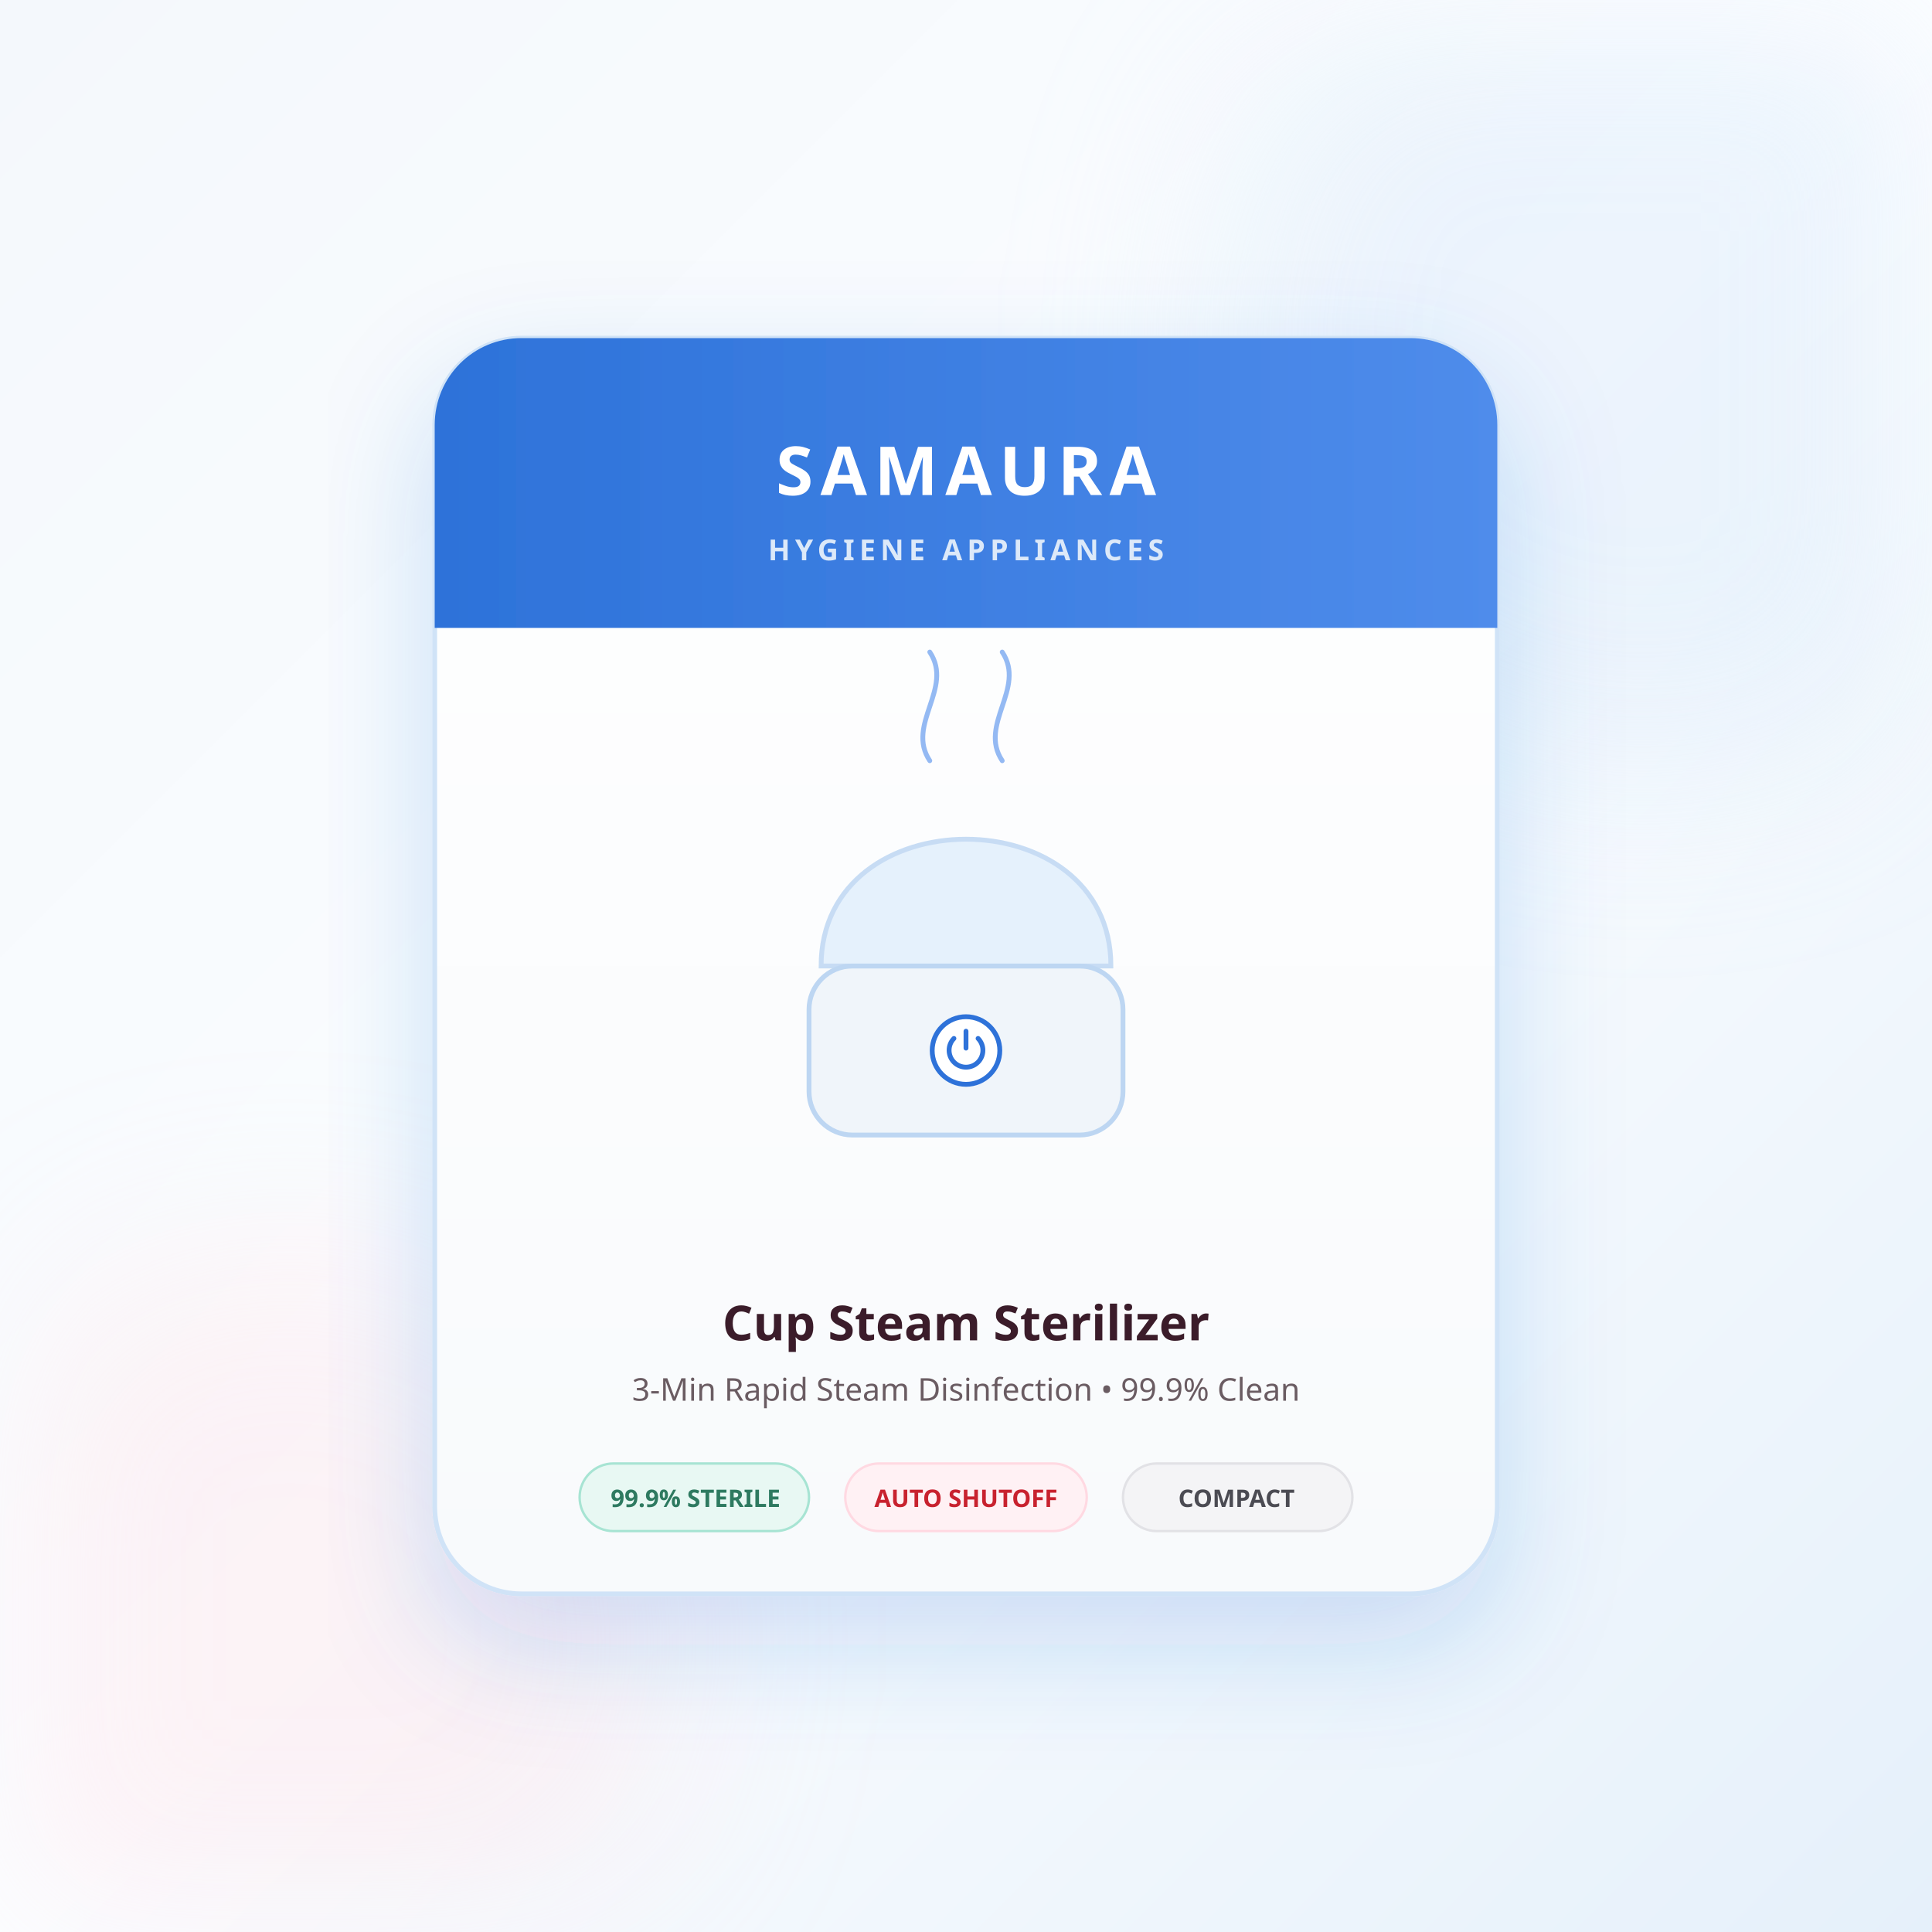
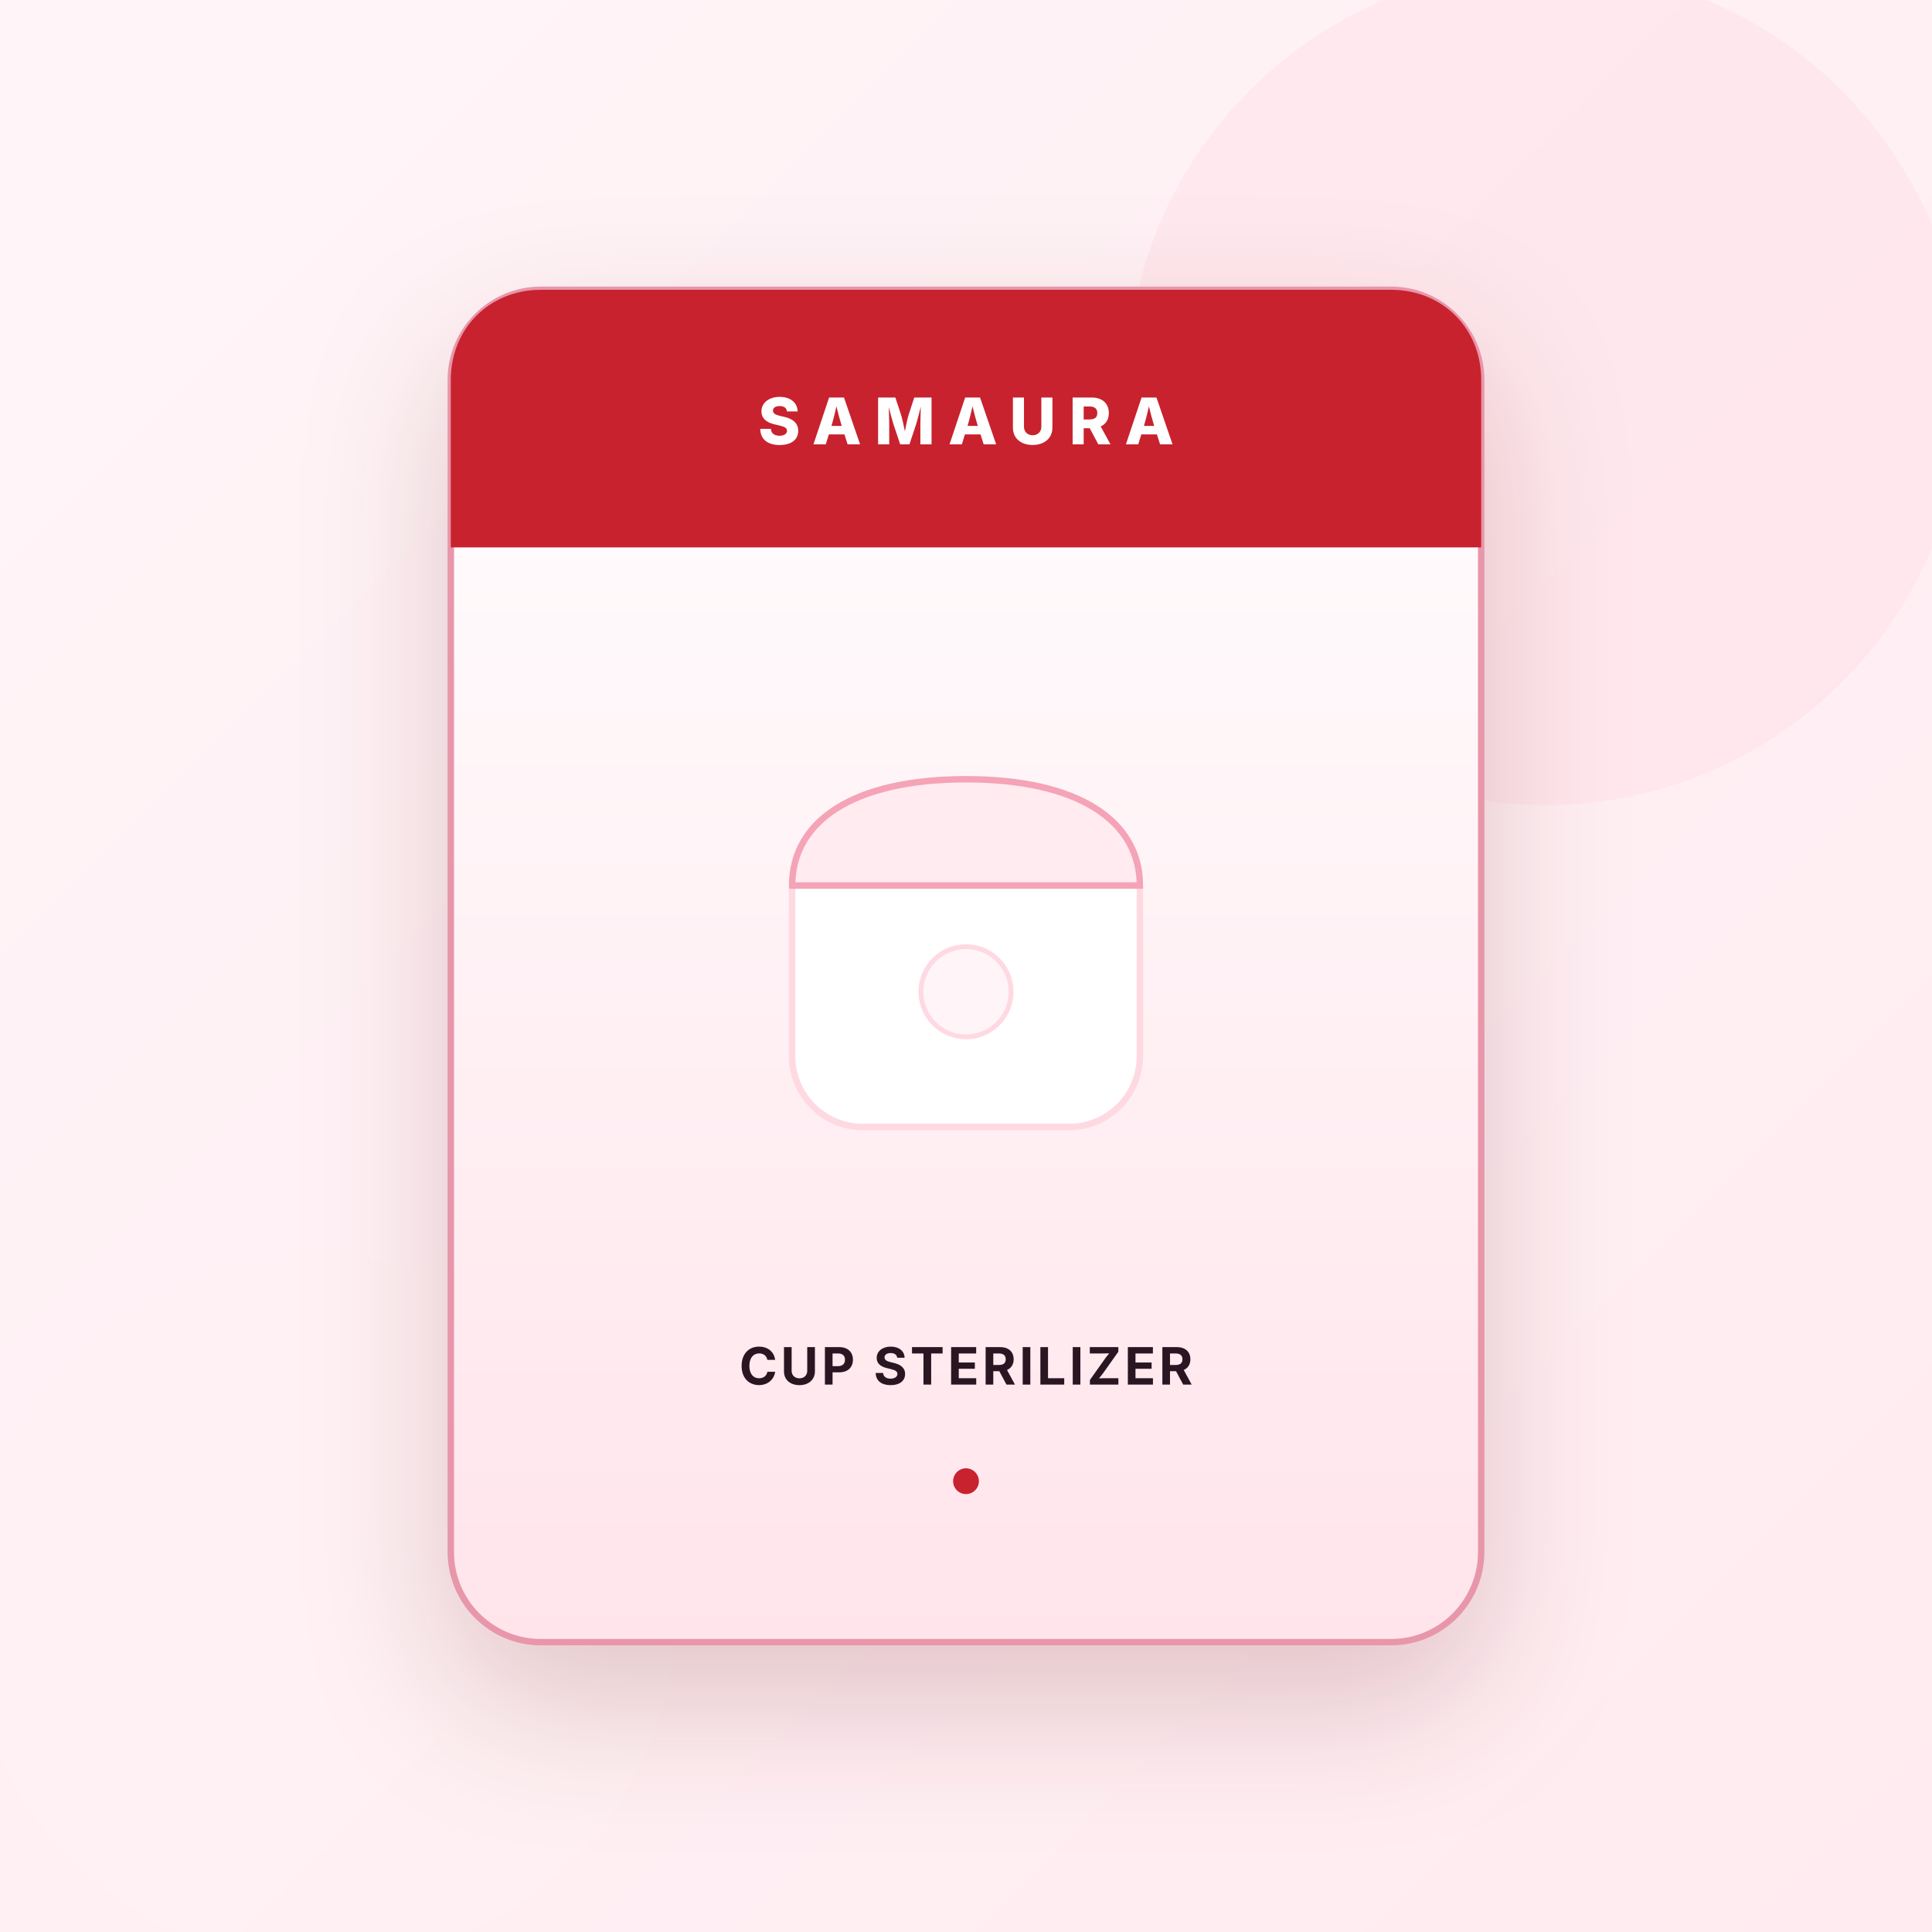
- <svg xmlns="http://www.w3.org/2000/svg" viewBox="0 0 800 800" width="800" height="800">
+ <svg xmlns="http://www.w3.org/2000/svg" viewBox="0 0 600 600" width="600" height="600">
  <defs>
-     <linearGradient id="bg" x1="0%" y1="0%" x2="1" y2="1">
-       <stop offset="0%" stop-color="#F4F8FC" />
-       <stop offset="50%" stop-color="#FBFDFF" />
-       <stop offset="1" stop-color="#E5F0FA" />
+     <linearGradient id="bg_ste" x1="0" y1="0" x2="1" y2="1">
+       <stop offset="0" stop-color="#FFF5F8" />
+       <stop offset="1" stop-color="#FFEBF0" />
    </linearGradient>
-     <linearGradient id="packGrad" x1="0%" y1="0%" x2="0%" y2="1">
-       <stop offset="0%" stop-color="#FFFFFF" />
-       <stop offset="1" stop-color="#F8FAFC" />
+     <linearGradient id="box_ste" x1="0" y1="0" x2="0" y2="1">
+       <stop offset="0" stop-color="#FFFFFF" />
+       <stop offset="1" stop-color="#FFE4EB" />
    </linearGradient>
-     <linearGradient id="blueGrad" x1="0%" y1="0%" x2="1" y2="0%">
-       <stop offset="0%" stop-color="#2D72D9" />
-       <stop offset="1" stop-color="#4F8CEB" />
-     </linearGradient>
-     <filter id="shadow" x="-10%" y="-10%" width="130%" height="130%">
-       <feDropShadow dx="0" dy="20" stdDeviation="25" flood-color="#2D72D9" flood-opacity="0.2" />
+     <filter id="sh_ste" x="-15%" y="-15%" width="135%" height="135%">
+       <feDropShadow dx="0" dy="18" stdDeviation="22" flood-color="#5A0D1B" flood-opacity="0.18" />
    </filter>
  </defs>
-   <rect width="800" height="800" fill="url(#bg)" />
-   <circle cx="680" cy="140" r="180" fill="#D6E7FA" opacity="0.4" filter="blur(40px)" />
-   <circle cx="120" cy="680" r="160" fill="#FFD9E2" opacity="0.3" filter="blur(40px)" />
-   <g transform="translate(180, 140)" filter="url(#shadow)">
-     <rect width="440" height="520" rx="36" fill="url(#packGrad)" stroke="#D0E3F7" stroke-width="2" />
-     <path d="M0 36 C0 16 16 0 36 0 L404 0 C424 0 440 16 440 36 L440 120 L0 120 Z" fill="url(#blueGrad)" />
-     <text x="220" y="65" font-family="system-ui, sans-serif" font-size="28" font-weight="800" fill="#FFFFFF" text-anchor="middle" letter-spacing="3">SAMAURA</text>
-     <text x="220" y="92" font-family="system-ui, sans-serif" font-size="12" font-weight="600" fill="#DCE9F9" text-anchor="middle" letter-spacing="2">HYGIENE APPLIANCES</text>
-     <g transform="translate(220, 260)">
-       <rect x="-65" y="0" width="130" height="70" rx="18" fill="#F0F5FA" stroke="#BDD6F2" stroke-width="2" />
-       <circle cx="0" cy="35" r="14" fill="#FFFFFF" stroke="#2D72D9" stroke-width="2" />
-       <path d="M 0 27 L 0 34" stroke="#2D72D9" stroke-width="2" stroke-linecap="round" />
-       <path d="M -5 30 A 7 7 0 1 0 5 30" stroke="#2D72D9" stroke-width="2" stroke-linecap="round" fill="none" />
-       <path d="M -60 0 C -60 -70 60 -70 60 0 Z" fill="#E1EEFC" stroke="#BDD6F2" stroke-width="2" opacity="0.85" />
-       <path d="M -15 -85 C -25 -100 -5 -115 -15 -130" stroke="#4F8CEB" stroke-width="2" stroke-linecap="round" fill="none" opacity="0.6" />
-       <path d="M 15 -85 C 5 -100 25 -115 15 -130" stroke="#4F8CEB" stroke-width="2" stroke-linecap="round" fill="none" opacity="0.6" />
+   <rect width="600" height="600" fill="url(#bg_ste)" />
+   <circle cx="480" cy="120" r="130" fill="#FFD9E2" opacity="0.38" />
+   <circle cx="100" cy="500" r="110" fill="#FFF1F4" opacity="0.6" />
+   <g transform="translate(140, 90)" filter="url(#sh_ste)">
+     <rect width="320" height="420" rx="28" fill="url(#box_ste)" stroke="#E896AA" stroke-width="2" />
+     <path d="M0 28 C0 12 12 0 28 0 L292 0 C308 0 320 12 320 28 L320 80 L0 80 Z" fill="#C8202F" />
+     <text x="160" y="48" font-family="system-ui, -apple-system, sans-serif" font-size="20" font-weight="800" fill="#FFFFFF" text-anchor="middle" letter-spacing="4">SAMAURA</text>
+     <g transform="translate(160, 210)">
+       <rect x="-54" y="-45" width="108" height="95" rx="22" fill="#FFFFFF" stroke="#FFD9E2" stroke-width="2" />
+       <path d="M -54 -25 C -54 -45 -35 -58 0 -58 C 35 -58 54 -45 54 -25 Z" fill="#FFEBF0" stroke="#F5A3B7" stroke-width="2" />
+       <circle cx="0" cy="8" r="14" fill="#FFF5F8" stroke="#FFD9E2" stroke-width="1.5" />
    </g>
-     <text x="220" y="415" font-family="system-ui, sans-serif" font-size="20" font-weight="700" fill="#3B1F2B" text-anchor="middle">Cup Steam Sterilizer</text>
-     <text x="220" y="440" font-family="system-ui, sans-serif" font-size="13" font-weight="500" fill="#6B5B62" text-anchor="middle">3-Min Rapid Steam Disinfection • 99.9% Clean</text>
-     <g transform="translate(220, 480)">
-       <rect x="-160" y="-14" width="95" height="28" rx="14" fill="#E8F8F3" stroke="#A7E4D3" stroke-width="1" />
-       <text x="-112" y="4" font-family="system-ui, sans-serif" font-size="10" font-weight="700" fill="#2D7A61" text-anchor="middle">99.9% STERILE</text>
-       <rect x="-50" y="-14" width="100" height="28" rx="14" fill="#FFF1F4" stroke="#FFD9E2" stroke-width="1" />
-       <text x="0" y="4" font-family="system-ui, sans-serif" font-size="10" font-weight="700" fill="#C8202F" text-anchor="middle">AUTO SHUTOFF</text>
-       <rect x="65" y="-14" width="95" height="28" rx="14" fill="#F4F4F6" stroke="#E2E2E6" stroke-width="1" />
-       <text x="112" y="4" font-family="system-ui, sans-serif" font-size="10" font-weight="700" fill="#4B4B52" text-anchor="middle">COMPACT</text>
-     </g>
+     <text x="160" y="340" font-family="system-ui, -apple-system, sans-serif" font-size="16" font-weight="700" fill="#2C1820" text-anchor="middle" letter-spacing="1">CUP STERILIZER</text>
+     <circle cx="160" cy="370" r="4" fill="#C8202F" />
  </g>
</svg>
